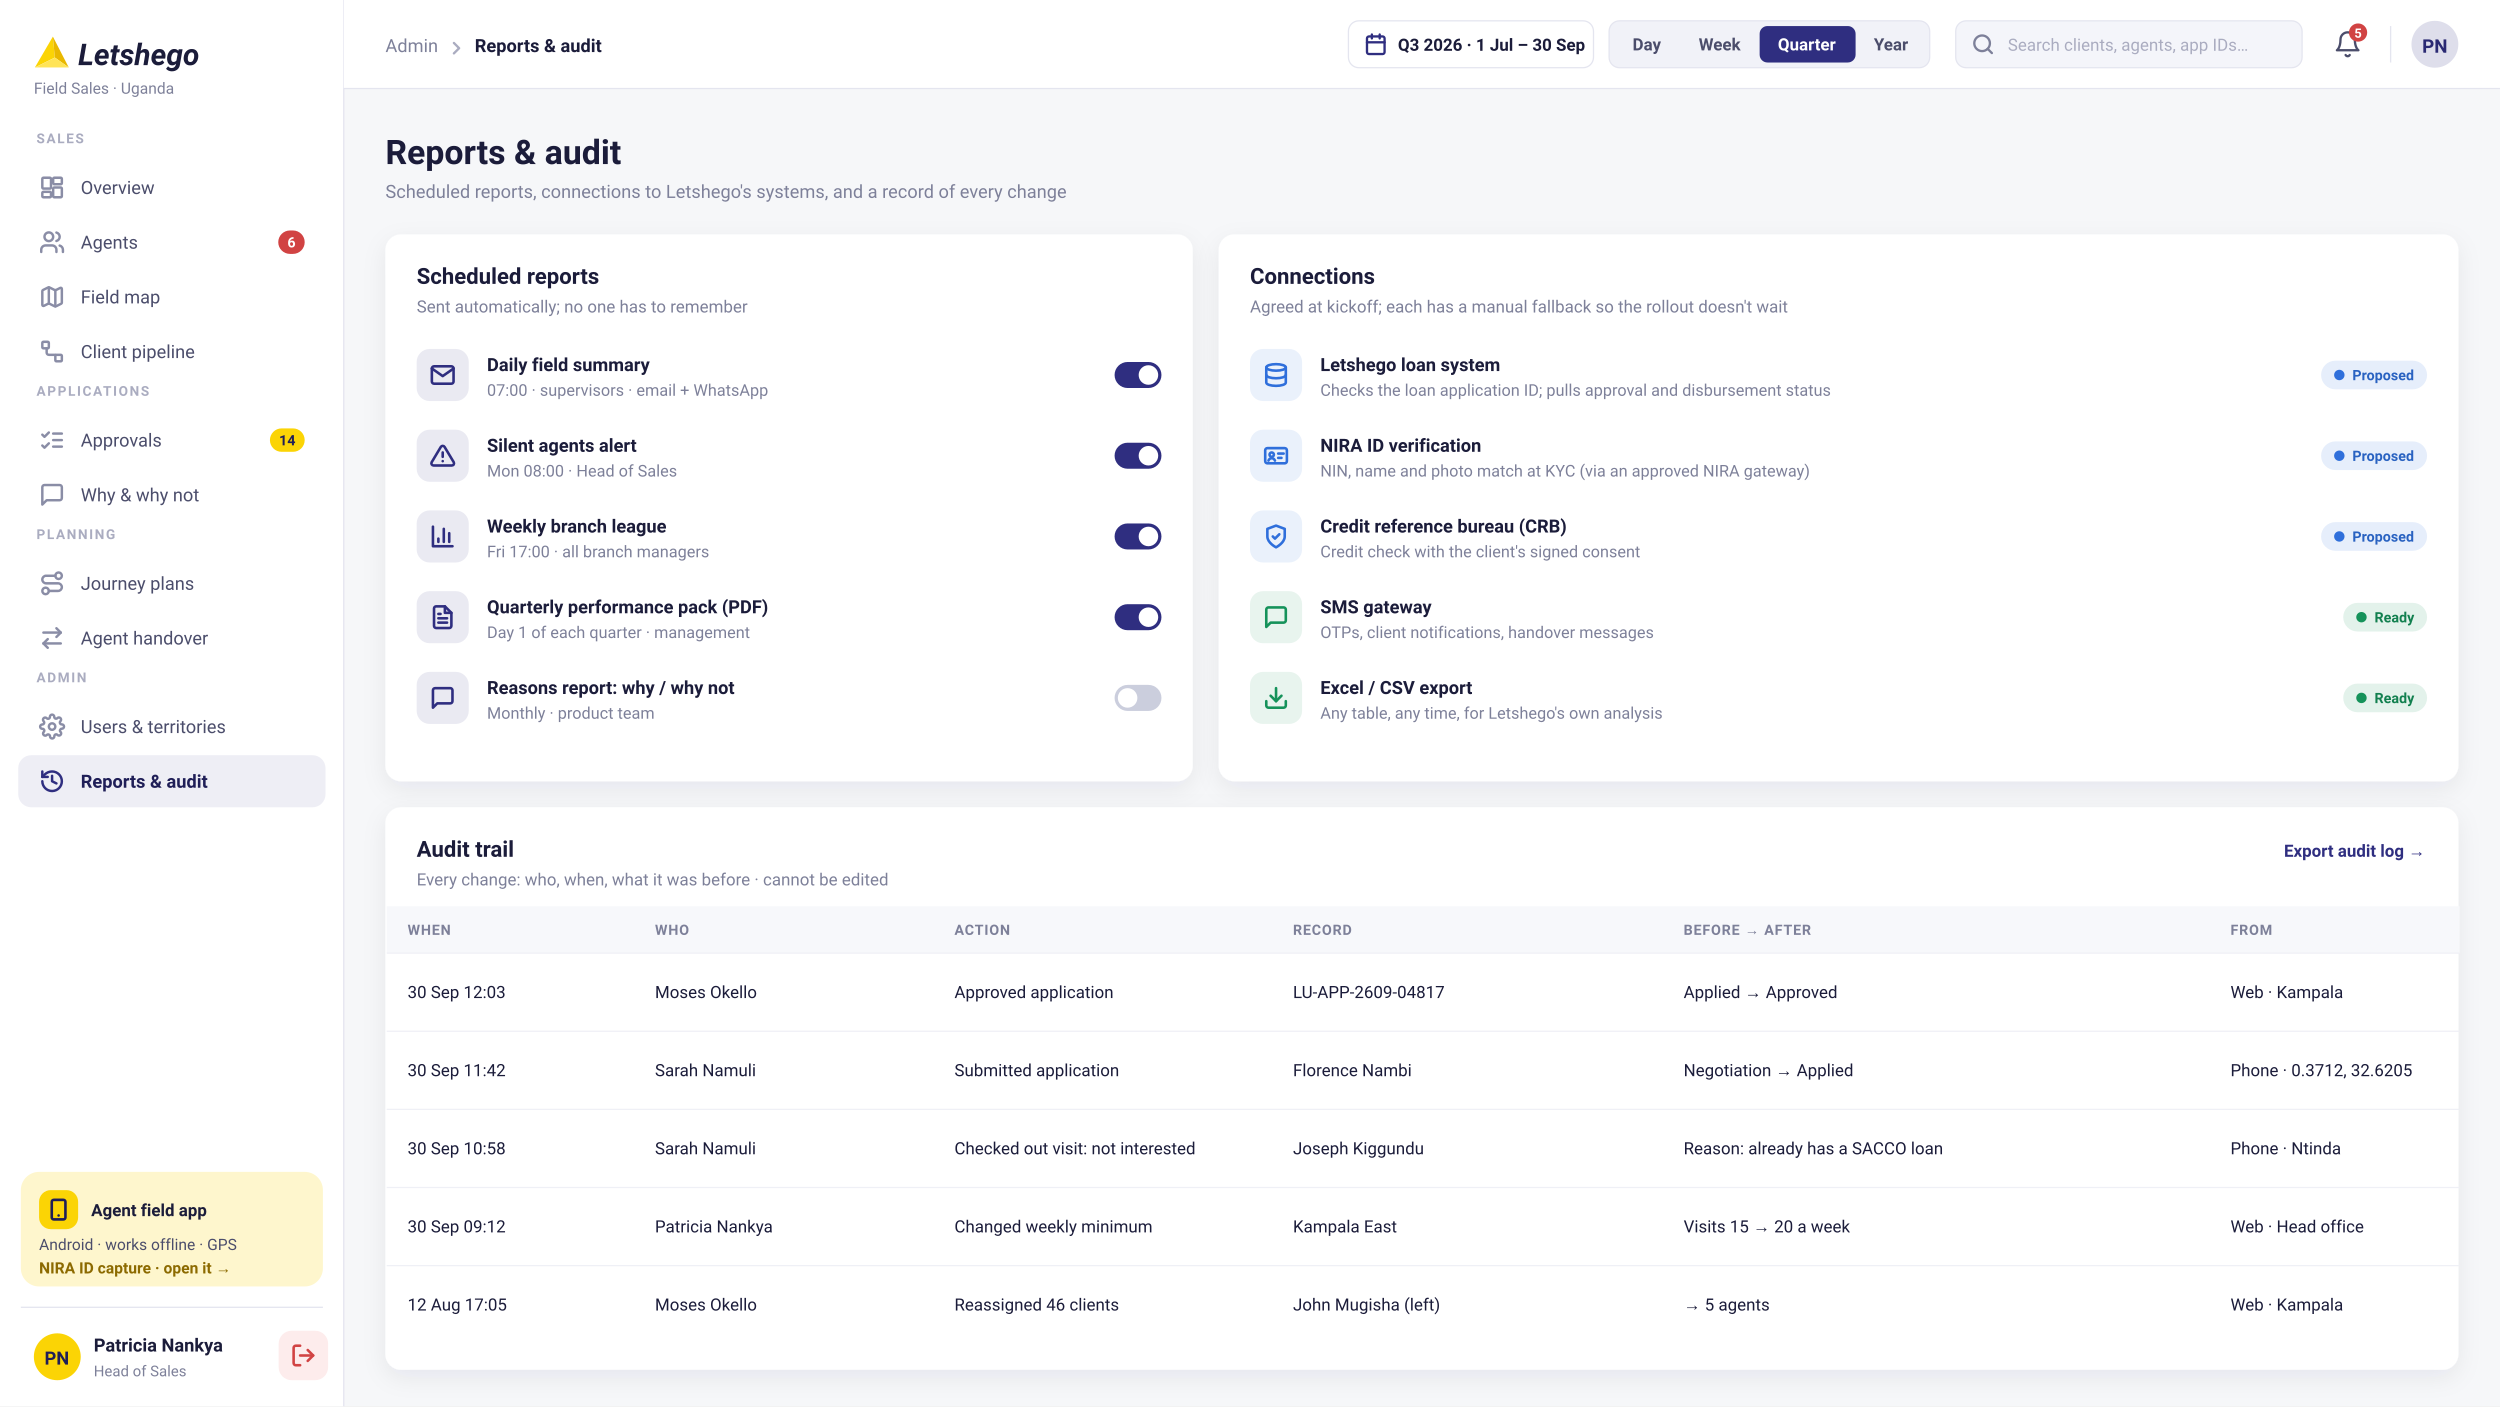
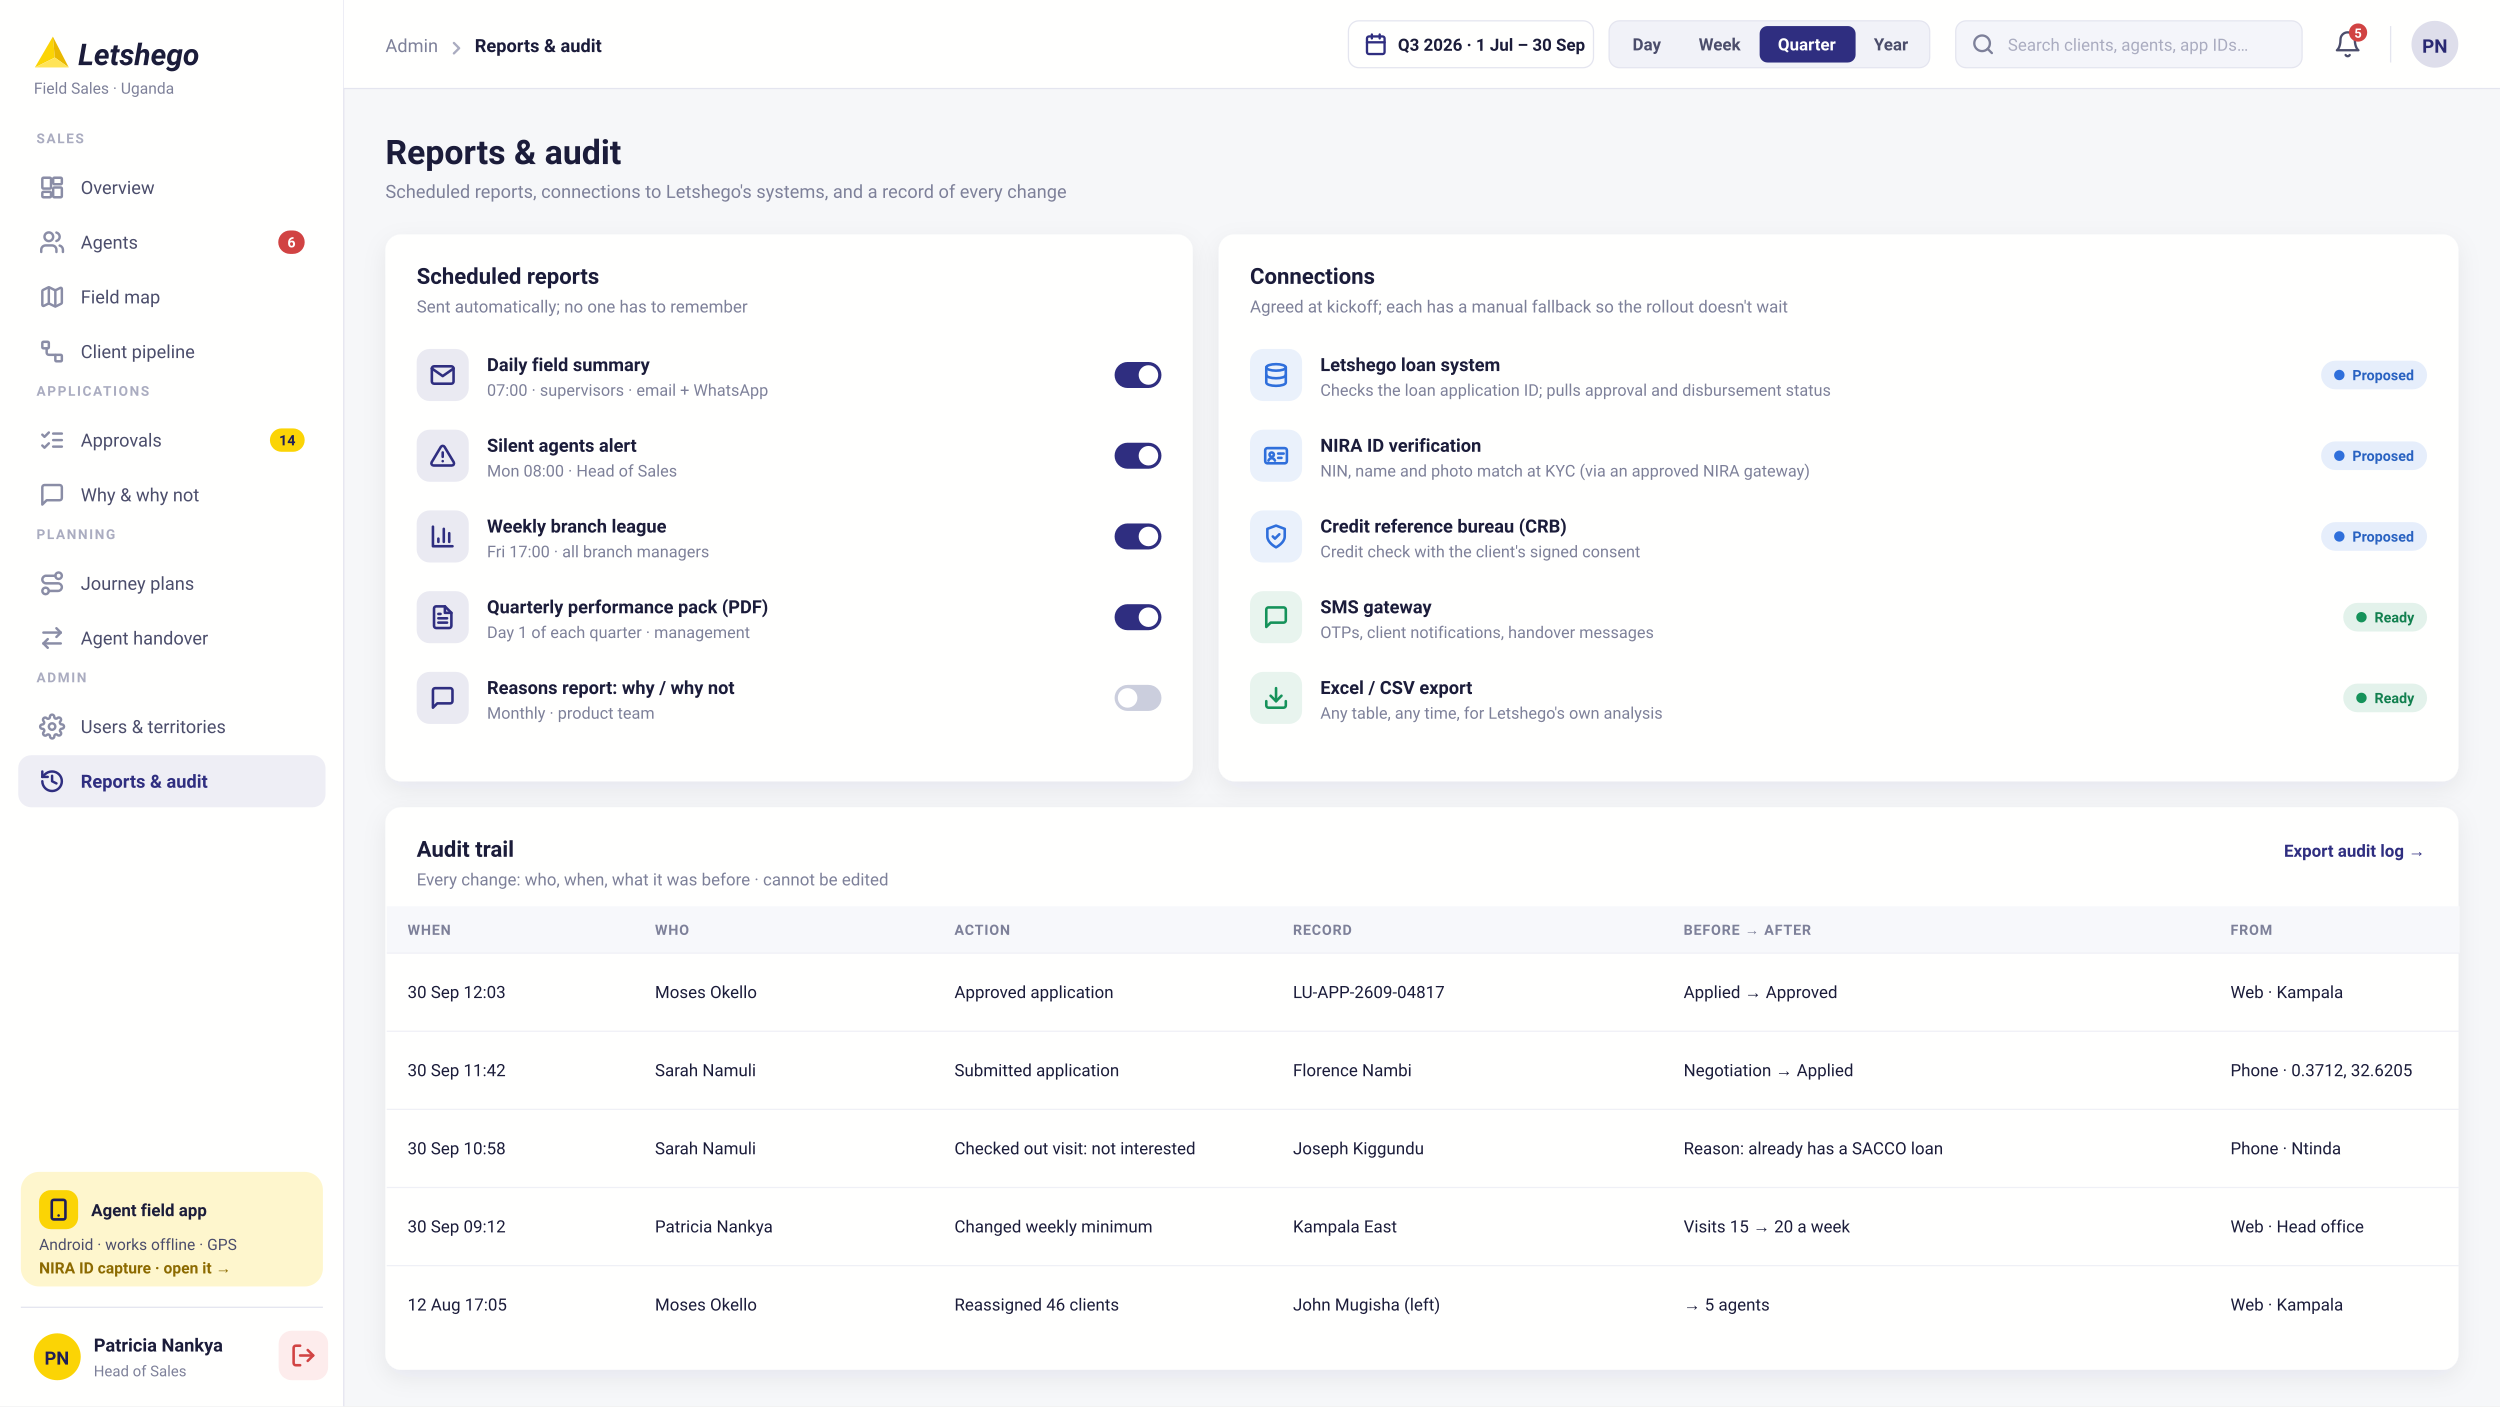
<svg xmlns="http://www.w3.org/2000/svg" width="1920" height="1080" viewBox="0 0 1920 1080">
  <defs>
    <filter id="soft" x="-20%" y="-20%" width="140%" height="170%">
      <feDropShadow dx="0" dy="6" stdDeviation="9" flood-color="#1B1C3A" flood-opacity="0.07" />
    </filter>
  </defs>
  <rect id="page-background" x="0.0" y="0.0" width="1920.0" height="1080.0" fill="#F6F7F9" />
  <g id="sidebar">
-     <rect id="sidebar-bg" x="0.0" y="0.0" width="264.0" height="1080.0" fill="#FFFFFF" />
+     <rect id="sidebar-bg" x="0.0" y="0.0" width="264.0" height="1080.0" fill="#FFFFFE" />
    <line x1="264.0" y1="0.0" x2="264.0" y2="1080.0" stroke="#E4E5EF" stroke-width="1" />
    <g id="letshego-wordmark">
      <g id="letshego-triangle">
        <path d="M40.6 28.1 L26.8 51.8 L42.1 44.2 Z" fill="#FBD405" />
        <path d="M40.6 28.1 L42.1 44.2 L52.8 51.8 Z" fill="#E9B800" />
        <path d="M26.8 51.8 L42.1 44.2 L52.8 51.8 Z" fill="#FFE457" />
      </g>
      <text id="Letshego" x="60.0" y="50.0" font-family="Segoe UI, Roboto, Helvetica Neue, Arial, sans-serif" font-size="23" font-weight="700" fill="#1B1C3A" font-style="italic">Letshego</text>
    </g>
    <text id="product-sub" x="26.0" y="72.0" font-family="Segoe UI, Roboto, Helvetica Neue, Arial, sans-serif" font-size="12" font-weight="400" fill="#7D8099">Field Sales · Uganda</text>
    <text id="nav-group-SALES" x="28.0" y="110.0" font-family="Segoe UI, Roboto, Helvetica Neue, Arial, sans-serif" font-size="10.5" font-weight="600" fill="#AAACC0" letter-spacing="1.2">SALES</text>
    <g id="nav-Overview">
      <g id="icon-grid" transform="translate(30.0 134.0) scale(0.8333)">
        <path d="M4 3h6a1 1 0 0 1 1 1v8a1 1 0 0 1-1 1H4a1 1 0 0 1-1-1V4a1 1 0 0 1 1-1z" fill="none" stroke="#8A8DA6" stroke-width="2.28" stroke-linecap="round" stroke-linejoin="round" />
        <path d="M14 3h6a1 1 0 0 1 1 1v4a1 1 0 0 1-1 1h-6a1 1 0 0 1-1-1V4a1 1 0 0 1 1-1z" fill="none" stroke="#8A8DA6" stroke-width="2.28" stroke-linecap="round" stroke-linejoin="round" />
        <path d="M14 12h6a1 1 0 0 1 1 1v7a1 1 0 0 1-1 1h-6a1 1 0 0 1-1-1v-7a1 1 0 0 1 1-1z" fill="none" stroke="#8A8DA6" stroke-width="2.28" stroke-linecap="round" stroke-linejoin="round" />
        <path d="M4 16h6a1 1 0 0 1 1 1v3a1 1 0 0 1-1 1H4a1 1 0 0 1-1-1v-3a1 1 0 0 1 1-1z" fill="none" stroke="#8A8DA6" stroke-width="2.28" stroke-linecap="round" stroke-linejoin="round" />
      </g>
      <text id="label" x="62.0" y="149.0" font-family="Segoe UI, Roboto, Helvetica Neue, Arial, sans-serif" font-size="14" font-weight="400" fill="#4B4D6B">Overview</text>
    </g>
    <g id="nav-Agents">
      <g id="icon-users" transform="translate(30.0 176.0) scale(0.8333)">
        <path d="M16 21v-2a4 4 0 0 0-4-4H6a4 4 0 0 0-4 4v2" fill="none" stroke="#8A8DA6" stroke-width="2.28" stroke-linecap="round" stroke-linejoin="round" />
        <path d="M9 3a4 4 0 1 0 0 8 4 4 0 1 0 0-8z" fill="none" stroke="#8A8DA6" stroke-width="2.28" stroke-linecap="round" stroke-linejoin="round" />
        <path d="M22 21v-2a4 4 0 0 0-3-3.87" fill="none" stroke="#8A8DA6" stroke-width="2.28" stroke-linecap="round" stroke-linejoin="round" />
        <path d="M16 3.13a4 4 0 0 1 0 7.75" fill="none" stroke="#8A8DA6" stroke-width="2.28" stroke-linecap="round" stroke-linejoin="round" />
      </g>
      <text id="label-2" x="62.0" y="191.0" font-family="Segoe UI, Roboto, Helvetica Neue, Arial, sans-serif" font-size="14" font-weight="400" fill="#4B4D6B">Agents</text>
      <rect id="badge" x="213.7" y="177.0" width="20.3" height="18.0" rx="9" fill="#D14343" />
      <text id="badge-n" x="220.7" y="190.0" font-family="Segoe UI, Roboto, Helvetica Neue, Arial, sans-serif" font-size="11" font-weight="700" fill="#FFFFFF">6</text>
    </g>
    <g id="nav-Field-map">
      <g id="icon-map" transform="translate(30.0 218.0) scale(0.8333)">
        <path d="M14.1 5.55a2 2 0 0 0 1.8 0l3.65-1.83A1 1 0 0 1 21 4.62v12.76a1 1 0 0 1-.55.9l-4.55 2.27a2 2 0 0 1-1.8 0l-4.2-2.1a2 2 0 0 0-1.8 0l-3.65 1.83A1 1 0 0 1 3 19.38V6.62a1 1 0 0 1 .55-.9l4.55-2.27a2 2 0 0 1 1.8 0z" fill="none" stroke="#8A8DA6" stroke-width="2.28" stroke-linecap="round" stroke-linejoin="round" />
        <path d="M15 5.76v15" fill="none" stroke="#8A8DA6" stroke-width="2.28" stroke-linecap="round" stroke-linejoin="round" />
        <path d="M9 3.24v15" fill="none" stroke="#8A8DA6" stroke-width="2.28" stroke-linecap="round" stroke-linejoin="round" />
      </g>
      <text id="label-3" x="62.0" y="233.0" font-family="Segoe UI, Roboto, Helvetica Neue, Arial, sans-serif" font-size="14" font-weight="400" fill="#4B4D6B">Field map</text>
    </g>
    <g id="nav-Client-pipeline">
      <g id="icon-workflow" transform="translate(30.0 260.0) scale(0.8333)">
        <path d="M4 3h4a1 1 0 0 1 1 1v4a1 1 0 0 1-1 1H4a1 1 0 0 1-1-1V4a1 1 0 0 1 1-1z" fill="none" stroke="#8A8DA6" stroke-width="2.28" stroke-linecap="round" stroke-linejoin="round" />
        <path d="M16 15h4a1 1 0 0 1 1 1v4a1 1 0 0 1-1 1h-4a1 1 0 0 1-1-1v-4a1 1 0 0 1 1-1z" fill="none" stroke="#8A8DA6" stroke-width="2.28" stroke-linecap="round" stroke-linejoin="round" />
        <path d="M7 9v4a2 2 0 0 0 2 2h6" fill="none" stroke="#8A8DA6" stroke-width="2.28" stroke-linecap="round" stroke-linejoin="round" />
      </g>
      <text id="label-4" x="62.0" y="275.0" font-family="Segoe UI, Roboto, Helvetica Neue, Arial, sans-serif" font-size="14" font-weight="400" fill="#4B4D6B">Client pipeline</text>
    </g>
    <text id="nav-group-APPLICATIONS" x="28.0" y="304.0" font-family="Segoe UI, Roboto, Helvetica Neue, Arial, sans-serif" font-size="10.5" font-weight="600" fill="#AAACC0" letter-spacing="1.2">APPLICATIONS</text>
    <g id="nav-Approvals">
      <g id="icon-listcheck" transform="translate(30.0 328.0) scale(0.8333)">
        <path d="M3 17l2 2 4-4" fill="none" stroke="#8A8DA6" stroke-width="2.28" stroke-linecap="round" stroke-linejoin="round" />
        <path d="M3 7l2 2 4-4" fill="none" stroke="#8A8DA6" stroke-width="2.28" stroke-linecap="round" stroke-linejoin="round" />
        <path d="M13 6h8" fill="none" stroke="#8A8DA6" stroke-width="2.28" stroke-linecap="round" stroke-linejoin="round" />
        <path d="M13 12h8" fill="none" stroke="#8A8DA6" stroke-width="2.28" stroke-linecap="round" stroke-linejoin="round" />
        <path d="M13 18h8" fill="none" stroke="#8A8DA6" stroke-width="2.28" stroke-linecap="round" stroke-linejoin="round" />
      </g>
      <text id="label-5" x="62.0" y="343.0" font-family="Segoe UI, Roboto, Helvetica Neue, Arial, sans-serif" font-size="14" font-weight="400" fill="#4B4D6B">Approvals</text>
      <rect id="badge-2" x="207.3" y="329.0" width="26.7" height="18.0" rx="9" fill="#FBD405" />
      <text id="badge-n-2" x="214.3" y="342.0" font-family="Segoe UI, Roboto, Helvetica Neue, Arial, sans-serif" font-size="11" font-weight="700" fill="#1F1E57">14</text>
    </g>
    <g id="nav-Why-why-not">
      <g id="icon-message" transform="translate(30.0 370.0) scale(0.8333)">
        <path d="M21 15a2 2 0 0 1-2 2H7l-4 4V5a2 2 0 0 1 2-2h14a2 2 0 0 1 2 2z" fill="none" stroke="#8A8DA6" stroke-width="2.28" stroke-linecap="round" stroke-linejoin="round" />
      </g>
      <text id="label-6" x="62.0" y="385.0" font-family="Segoe UI, Roboto, Helvetica Neue, Arial, sans-serif" font-size="14" font-weight="400" fill="#4B4D6B">Why &amp; why not</text>
    </g>
    <text id="nav-group-PLANNING" x="28.0" y="414.0" font-family="Segoe UI, Roboto, Helvetica Neue, Arial, sans-serif" font-size="10.5" font-weight="600" fill="#AAACC0" letter-spacing="1.2">PLANNING</text>
    <g id="nav-Journey-plans">
      <g id="icon-route" transform="translate(30.0 438.0) scale(0.8333)">
        <path d="M6 16a3 3 0 1 0 0 6 3 3 0 1 0 0-6z" fill="none" stroke="#8A8DA6" stroke-width="2.28" stroke-linecap="round" stroke-linejoin="round" />
        <path d="M9 19h8.5a3.5 3.5 0 0 0 0-7h-11a3.5 3.5 0 0 1 0-7H15" fill="none" stroke="#8A8DA6" stroke-width="2.28" stroke-linecap="round" stroke-linejoin="round" />
        <path d="M18 2a3 3 0 1 0 0 6 3 3 0 1 0 0-6z" fill="none" stroke="#8A8DA6" stroke-width="2.28" stroke-linecap="round" stroke-linejoin="round" />
      </g>
      <text id="label-7" x="62.0" y="453.0" font-family="Segoe UI, Roboto, Helvetica Neue, Arial, sans-serif" font-size="14" font-weight="400" fill="#4B4D6B">Journey plans</text>
    </g>
    <g id="nav-Agent-handover">
      <g id="icon-swap" transform="translate(30.0 480.0) scale(0.8333)">
        <path d="M16 3l4 4-4 4" fill="none" stroke="#8A8DA6" stroke-width="2.28" stroke-linecap="round" stroke-linejoin="round" />
        <path d="M20 7H4" fill="none" stroke="#8A8DA6" stroke-width="2.28" stroke-linecap="round" stroke-linejoin="round" />
        <path d="M8 21l-4-4 4-4" fill="none" stroke="#8A8DA6" stroke-width="2.28" stroke-linecap="round" stroke-linejoin="round" />
        <path d="M4 17h16" fill="none" stroke="#8A8DA6" stroke-width="2.28" stroke-linecap="round" stroke-linejoin="round" />
      </g>
      <text id="label-8" x="62.0" y="495.0" font-family="Segoe UI, Roboto, Helvetica Neue, Arial, sans-serif" font-size="14" font-weight="400" fill="#4B4D6B">Agent handover</text>
    </g>
    <text id="nav-group-ADMIN" x="28.0" y="524.0" font-family="Segoe UI, Roboto, Helvetica Neue, Arial, sans-serif" font-size="10.5" font-weight="600" fill="#AAACC0" letter-spacing="1.2">ADMIN</text>
    <g id="nav-Users-territories">
      <g id="icon-settings" transform="translate(30.0 548.0) scale(0.8333)">
        <path d="M12 9a3 3 0 1 0 0 6 3 3 0 1 0 0-6z" fill="none" stroke="#8A8DA6" stroke-width="2.28" stroke-linecap="round" stroke-linejoin="round" />
        <path d="M19.4 15a1.65 1.65 0 0 0 .33 1.82l.06.06a2 2 0 1 1-2.83 2.83l-.06-.06a1.65 1.65 0 0 0-1.82-.33 1.65 1.65 0 0 0-1 1.51V21a2 2 0 0 1-4 0v-.09A1.65 1.65 0 0 0 9 19.4a1.65 1.65 0 0 0-1.82.33l-.06.06a2 2 0 1 1-2.83-2.83l.06-.06a1.65 1.65 0 0 0 .33-1.82 1.65 1.65 0 0 0-1.51-1H3a2 2 0 0 1 0-4h.09A1.65 1.65 0 0 0 4.6 9a1.65 1.65 0 0 0-.33-1.82l-.06-.06a2 2 0 1 1 2.83-2.83l.06.06a1.65 1.65 0 0 0 1.82.33H9a1.65 1.65 0 0 0 1-1.51V3a2 2 0 0 1 4 0v.09a1.65 1.65 0 0 0 1 1.51 1.65 1.65 0 0 0 1.82-.33l.06-.06a2 2 0 1 1 2.83 2.83l-.06.06a1.65 1.65 0 0 0-.33 1.82V9a1.65 1.65 0 0 0 1.51 1H21a2 2 0 0 1 0 4h-.09a1.65 1.65 0 0 0-1.51 1z" fill="none" stroke="#8A8DA6" stroke-width="2.28" stroke-linecap="round" stroke-linejoin="round" />
      </g>
      <text id="label-9" x="62.0" y="563.0" font-family="Segoe UI, Roboto, Helvetica Neue, Arial, sans-serif" font-size="14" font-weight="400" fill="#4B4D6B">Users &amp; territories</text>
    </g>
    <g id="nav-Reports-audit">
      <rect id="active-bg" x="14.0" y="580.0" width="236.0" height="40.0" rx="10" fill="#EEEEF5" />
      <g id="icon-history" transform="translate(30.0 590.0) scale(0.8333)">
        <path d="M3 12a9 9 0 1 0 9-9 9.75 9.75 0 0 0-6.74 2.74L3 8" fill="none" stroke="#2F2E80" stroke-width="2.28" stroke-linecap="round" stroke-linejoin="round" />
        <path d="M3 3v5h5" fill="none" stroke="#2F2E80" stroke-width="2.28" stroke-linecap="round" stroke-linejoin="round" />
        <path d="M12 7v5l4 2" fill="none" stroke="#2F2E80" stroke-width="2.28" stroke-linecap="round" stroke-linejoin="round" />
      </g>
-       <text id="label-10" x="62.0" y="605.0" font-family="Segoe UI, Roboto, Helvetica Neue, Arial, sans-serif" font-size="14" font-weight="600" fill="#1F1E57">Reports &amp; audit</text>
+       <text id="label-10" x="62.0" y="605.0" font-family="Segoe UI, Roboto, Helvetica Neue, Arial, sans-serif" font-size="14" font-weight="600" fill="#2F2E80">Reports &amp; audit</text>
    </g>
    <g id="field-app-card">
      <rect id="app-card" x="16.0" y="900.0" width="232.0" height="88.0" rx="14" fill="#FEF6CD" />
      <rect x="30.0" y="914.0" width="30.0" height="30.0" rx="9" fill="#FBD405" />
      <g id="icon-phone" transform="translate(36.0 920.0) scale(0.75)">
        <path d="M7 2h10a2 2 0 0 1 2 2v16a2 2 0 0 1-2 2H7a2 2 0 0 1-2-2V4a2 2 0 0 1 2-2z" fill="none" stroke="#1F1E57" stroke-width="2.67" stroke-linecap="round" stroke-linejoin="round" />
        <path d="M12 18h.01" fill="none" stroke="#1F1E57" stroke-width="2.67" stroke-linecap="round" stroke-linejoin="round" />
      </g>
      <text id="Agent-field-app" x="70.0" y="934.0" font-family="Segoe UI, Roboto, Helvetica Neue, Arial, sans-serif" font-size="13" font-weight="700" fill="#1B1C3A">Agent field app</text>
      <text id="Android-works-offline-GP" x="30.0" y="960.0" font-family="Segoe UI, Roboto, Helvetica Neue, Arial, sans-serif" font-size="12" font-weight="400" fill="#4B4D6B">Android · works offline · GPS</text>
      <text id="NIRA-ID-capture-open-it" x="30.0" y="978.0" font-family="Segoe UI, Roboto, Helvetica Neue, Arial, sans-serif" font-size="12" font-weight="600" fill="#8C6A00">NIRA ID capture · open it →</text>
    </g>
    <g id="sidebar-user">
      <line x1="16.0" y1="1004.0" x2="248.0" y2="1004.0" stroke="#E4E5EF" stroke-width="1" />
      <circle cx="44.0" cy="1042.0" r="18.0" fill="#FBD405" />
      <text id="PN" x="34.2" y="1048.0" font-family="Segoe UI, Roboto, Helvetica Neue, Arial, sans-serif" font-size="14" font-weight="700" fill="#1F1E57">PN</text>
      <text id="Patricia-Nankya" x="72.0" y="1038.0" font-family="Segoe UI, Roboto, Helvetica Neue, Arial, sans-serif" font-size="14" font-weight="600" fill="#1B1C3A">Patricia Nankya</text>
      <text id="Head-of-Sales" x="72.0" y="1057.0" font-family="Segoe UI, Roboto, Helvetica Neue, Arial, sans-serif" font-size="11.5" font-weight="400" fill="#7D8099">Head of Sales</text>
      <rect id="sign-out-button" x="214.0" y="1022.0" width="38.0" height="38.0" rx="10" fill="#FDECEC" />
      <g id="icon-logout" transform="translate(223.0 1031.0) scale(0.8333)">
        <path d="M9 21H5a2 2 0 0 1-2-2V5a2 2 0 0 1 2-2h4" fill="none" stroke="#D14343" stroke-width="2.40" stroke-linecap="round" stroke-linejoin="round" />
        <path d="M16 17l5-5-5-5" fill="none" stroke="#D14343" stroke-width="2.40" stroke-linecap="round" stroke-linejoin="round" />
        <path d="M21 12H9" fill="none" stroke="#D14343" stroke-width="2.40" stroke-linecap="round" stroke-linejoin="round" />
      </g>
    </g>
  </g>
  <g id="top-bar">
-     <rect id="top-bar-bg" x="264.0" y="0.0" width="1656.0" height="68.0" fill="#FFFFFF" />
+     <rect id="top-bar-bg" x="264.0" y="0.0" width="1656.0" height="68.0" fill="#FFFFFE" />
    <line x1="264.0" y1="68.0" x2="1920.0" y2="68.0" stroke="#E4E5EF" stroke-width="1" />
    <text id="crumb-Admin" x="296.0" y="40.0" font-family="Segoe UI, Roboto, Helvetica Neue, Arial, sans-serif" font-size="14" font-weight="400" fill="#7D8099">Admin</text>
    <g id="icon-chevright" transform="translate(342.6 29.0) scale(0.6667)">
      <path d="M9 18l6-6-6-6" fill="none" stroke="#AAACC0" stroke-width="2.70" stroke-linecap="round" stroke-linejoin="round" />
    </g>
    <text id="crumb-Reports-audit" x="364.6" y="40.0" font-family="Segoe UI, Roboto, Helvetica Neue, Arial, sans-serif" font-size="14" font-weight="600" fill="#1B1C3A">Reports &amp; audit</text>
    <g id="avatar-PN">
      <circle cx="1870.0" cy="34.0" r="18.0" fill="#DEDEEB" />
      <text id="PN-2" x="1860.2" y="40.5" font-family="Segoe UI, Roboto, Helvetica Neue, Arial, sans-serif" font-size="14.4" font-weight="600" fill="#2A2973">PN</text>
    </g>
    <line x1="1836.0" y1="20.0" x2="1836.0" y2="48.0" stroke="#E4E5EF" stroke-width="1" />
    <g id="notifications">
      <g id="icon-bell" transform="translate(1792.0 23.0) scale(0.9167)">
        <path d="M6 8a6 6 0 0 1 12 0c0 7 3 9 3 9H3s3-2 3-9" fill="none" stroke="#4B4D6B" stroke-width="1.96" stroke-linecap="round" stroke-linejoin="round" />
        <path d="M10.3 21a1.94 1.94 0 0 0 3.4 0" fill="none" stroke="#4B4D6B" stroke-width="1.96" stroke-linecap="round" stroke-linejoin="round" />
      </g>
      <circle cx="1811.0" cy="25.0" r="7.0" fill="#D14343" />
      <text id="5" x="1808.1" y="29.0" font-family="Segoe UI, Roboto, Helvetica Neue, Arial, sans-serif" font-size="10" font-weight="700" fill="#FFFFFF">5</text>
    </g>
    <g id="search">
      <rect x="1502.0" y="16.0" width="266.0" height="36.0" rx="8" fill="#F4F5FA" stroke="#E4E5EF" stroke-width="1" />
      <g id="icon-search" transform="translate(1514.0 25.0) scale(0.75)">
        <path d="M11 3a8 8 0 1 0 0 16 8 8 0 1 0 0-16z" fill="none" stroke="#7D8099" stroke-width="2.40" stroke-linecap="round" stroke-linejoin="round" />
        <path d="M21 21l-4.3-4.3" fill="none" stroke="#7D8099" stroke-width="2.40" stroke-linecap="round" stroke-linejoin="round" />
      </g>
      <text id="Search-clients-agents-app" x="1542.0" y="39.0" font-family="Segoe UI, Roboto, Helvetica Neue, Arial, sans-serif" font-size="13" font-weight="400" fill="#AAACC0">Search clients, agents, app IDs…</text>
    </g>
    <g id="segmented-control">
      <rect x="1235.8" y="16.0" width="246.2" height="36.0" rx="8" fill="#F1F2F8" stroke="#E4E5EF" stroke-width="1" />
      <text id="Day" x="1253.8" y="38.7" font-family="Segoe UI, Roboto, Helvetica Neue, Arial, sans-serif" font-size="13" font-weight="600" fill="#4B4D6B">Day</text>
      <text id="Week" x="1304.6" y="38.7" font-family="Segoe UI, Roboto, Helvetica Neue, Arial, sans-serif" font-size="13" font-weight="600" fill="#4B4D6B">Week</text>
      <rect x="1351.4" y="20.0" width="73.7" height="28.0" rx="6" fill="#2F2E80" />
      <text id="Quarter" x="1365.4" y="38.7" font-family="Segoe UI, Roboto, Helvetica Neue, Arial, sans-serif" font-size="13" font-weight="600" fill="#FFFFFF">Quarter</text>
      <text id="Year" x="1439.1" y="38.7" font-family="Segoe UI, Roboto, Helvetica Neue, Arial, sans-serif" font-size="13" font-weight="600" fill="#4B4D6B">Year</text>
    </g>
    <g id="date-range">
-       <rect x="1035.6" y="16.0" width="188.2" height="36.0" rx="8" fill="#FFFFFF" stroke="#E4E5EF" stroke-width="1" />
+       <rect x="1035.6" y="16.0" width="188.2" height="36.0" rx="8" fill="#FFFFFE" stroke="#E4E5EF" stroke-width="1" />
      <g id="icon-calendar" transform="translate(1047.6 25.0) scale(0.75)">
        <path d="M5 4h14a2 2 0 0 1 2 2v14a2 2 0 0 1-2 2H5a2 2 0 0 1-2-2V6a2 2 0 0 1 2-2z" fill="none" stroke="#2F2E80" stroke-width="2.40" stroke-linecap="round" stroke-linejoin="round" />
        <path d="M16 2v4" fill="none" stroke="#2F2E80" stroke-width="2.40" stroke-linecap="round" stroke-linejoin="round" />
        <path d="M8 2v4" fill="none" stroke="#2F2E80" stroke-width="2.40" stroke-linecap="round" stroke-linejoin="round" />
        <path d="M3 10h18" fill="none" stroke="#2F2E80" stroke-width="2.40" stroke-linecap="round" stroke-linejoin="round" />
      </g>
      <text id="Q3-2026-1-Jul-30-Sep" x="1073.6" y="39.0" font-family="Segoe UI, Roboto, Helvetica Neue, Arial, sans-serif" font-size="13" font-weight="600" fill="#1B1C3A">Q3 2026 · 1 Jul – 30 Sep</text>
    </g>
  </g>
  <text id="page-title" x="296.0" y="126.0" font-family="Segoe UI, Roboto, Helvetica Neue, Arial, sans-serif" font-size="26" font-weight="700" fill="#1B1C3A">Reports &amp; audit</text>
  <text id="page-subtitle" x="296.0" y="152.0" font-family="Segoe UI, Roboto, Helvetica Neue, Arial, sans-serif" font-size="14" font-weight="400" fill="#7D8099">Scheduled reports, connections to Letshego's systems, and a record of every change</text>
-   <rect id="Scheduled-reports-bg" x="296.0" y="180.0" width="620.0" height="420.0" rx="12" fill="#FFFFFF" filter="url(#soft)" />
+   <rect id="Scheduled-reports-bg" x="296.0" y="180.0" width="620.0" height="420.0" rx="12" fill="#FFFFFE" filter="url(#soft)" />
  <text id="title" x="320.0" y="218.0" font-family="Segoe UI, Roboto, Helvetica Neue, Arial, sans-serif" font-size="17" font-weight="600" fill="#1B1C3A">Scheduled reports</text>
  <text id="subtitle" x="320.0" y="240.0" font-family="Segoe UI, Roboto, Helvetica Neue, Arial, sans-serif" font-size="13" font-weight="400" fill="#7D8099">Sent automatically; no one has to remember</text>
  <rect x="320.0" y="268.0" width="40.0" height="40.0" rx="10" fill="#EAEAF2" />
  <g id="icon-mail" transform="translate(330.0 278.0) scale(0.8333)">
    <path d="M4 4h16a2 2 0 0 1 2 2v12a2 2 0 0 1-2 2H4a2 2 0 0 1-2-2V6a2 2 0 0 1 2-2z" fill="none" stroke="#2F2E80" stroke-width="2.40" stroke-linecap="round" stroke-linejoin="round" />
    <path d="M22 6l-10 7L2 6" fill="none" stroke="#2F2E80" stroke-width="2.40" stroke-linecap="round" stroke-linejoin="round" />
  </g>
  <text id="Daily-field-summary" x="374.0" y="285.0" font-family="Segoe UI, Roboto, Helvetica Neue, Arial, sans-serif" font-size="14" font-weight="600" fill="#1B1C3A">Daily field summary</text>
  <text id="07-00-supervisors-email" x="374.0" y="304.0" font-family="Segoe UI, Roboto, Helvetica Neue, Arial, sans-serif" font-size="12.5" font-weight="400" fill="#7D8099">07:00 · supervisors · email + WhatsApp</text>
  <g id="toggle">
    <rect x="856.0" y="278.0" width="36.0" height="20.0" rx="10" fill="#2F2E80" />
    <circle cx="882.0" cy="288.0" r="7.5" fill="#FFFFFF" />
  </g>
  <rect x="320.0" y="330.0" width="40.0" height="40.0" rx="10" fill="#EAEAF2" />
  <g id="icon-alert" transform="translate(330.0 340.0) scale(0.8333)">
    <path d="M10.29 3.86L1.82 18a2 2 0 0 0 1.71 3h16.94a2 2 0 0 0 1.71-3L13.71 3.86a2 2 0 0 0-3.42 0z" fill="none" stroke="#2F2E80" stroke-width="2.40" stroke-linecap="round" stroke-linejoin="round" />
    <path d="M12 9v4" fill="none" stroke="#2F2E80" stroke-width="2.40" stroke-linecap="round" stroke-linejoin="round" />
    <path d="M12 17h.01" fill="none" stroke="#2F2E80" stroke-width="2.40" stroke-linecap="round" stroke-linejoin="round" />
  </g>
  <text id="Silent-agents-alert" x="374.0" y="347.0" font-family="Segoe UI, Roboto, Helvetica Neue, Arial, sans-serif" font-size="14" font-weight="600" fill="#1B1C3A">Silent agents alert</text>
  <text id="Mon-08-00-Head-of-Sales" x="374.0" y="366.0" font-family="Segoe UI, Roboto, Helvetica Neue, Arial, sans-serif" font-size="12.5" font-weight="400" fill="#7D8099">Mon 08:00 · Head of Sales</text>
  <g id="toggle-2">
    <rect x="856.0" y="340.0" width="36.0" height="20.0" rx="10" fill="#2F2E80" />
    <circle cx="882.0" cy="350.0" r="7.5" fill="#FFFFFF" />
  </g>
  <rect x="320.0" y="392.0" width="40.0" height="40.0" rx="10" fill="#EAEAF2" />
  <g id="icon-bars" transform="translate(330.0 402.0) scale(0.8333)">
    <path d="M3 3v18h18" fill="none" stroke="#2F2E80" stroke-width="2.40" stroke-linecap="round" stroke-linejoin="round" />
    <path d="M18 17V9" fill="none" stroke="#2F2E80" stroke-width="2.40" stroke-linecap="round" stroke-linejoin="round" />
    <path d="M13 17V5" fill="none" stroke="#2F2E80" stroke-width="2.40" stroke-linecap="round" stroke-linejoin="round" />
    <path d="M8 17v-3" fill="none" stroke="#2F2E80" stroke-width="2.40" stroke-linecap="round" stroke-linejoin="round" />
  </g>
  <text id="Weekly-branch-league" x="374.0" y="409.0" font-family="Segoe UI, Roboto, Helvetica Neue, Arial, sans-serif" font-size="14" font-weight="600" fill="#1B1C3A">Weekly branch league</text>
  <text id="Fri-17-00-all-branch-manag" x="374.0" y="428.0" font-family="Segoe UI, Roboto, Helvetica Neue, Arial, sans-serif" font-size="12.5" font-weight="400" fill="#7D8099">Fri 17:00 · all branch managers</text>
  <g id="toggle-3">
    <rect x="856.0" y="402.0" width="36.0" height="20.0" rx="10" fill="#2F2E80" />
    <circle cx="882.0" cy="412.0" r="7.5" fill="#FFFFFF" />
  </g>
  <rect x="320.0" y="454.0" width="40.0" height="40.0" rx="10" fill="#EAEAF2" />
  <g id="icon-file" transform="translate(330.0 464.0) scale(0.8333)">
    <path d="M14 2H6a2 2 0 0 0-2 2v16a2 2 0 0 0 2 2h12a2 2 0 0 0 2-2V8z" fill="none" stroke="#2F2E80" stroke-width="2.40" stroke-linecap="round" stroke-linejoin="round" />
    <path d="M14 2v6h6" fill="none" stroke="#2F2E80" stroke-width="2.40" stroke-linecap="round" stroke-linejoin="round" />
    <path d="M16 13H8" fill="none" stroke="#2F2E80" stroke-width="2.40" stroke-linecap="round" stroke-linejoin="round" />
    <path d="M16 17H8" fill="none" stroke="#2F2E80" stroke-width="2.40" stroke-linecap="round" stroke-linejoin="round" />
    <path d="M10 9H8" fill="none" stroke="#2F2E80" stroke-width="2.40" stroke-linecap="round" stroke-linejoin="round" />
  </g>
  <text id="Quarterly-performance-pack" x="374.0" y="471.0" font-family="Segoe UI, Roboto, Helvetica Neue, Arial, sans-serif" font-size="14" font-weight="600" fill="#1B1C3A">Quarterly performance pack (PDF)</text>
  <text id="Day-1-of-each-quarter-mana" x="374.0" y="490.0" font-family="Segoe UI, Roboto, Helvetica Neue, Arial, sans-serif" font-size="12.5" font-weight="400" fill="#7D8099">Day 1 of each quarter · management</text>
  <g id="toggle-4">
    <rect x="856.0" y="464.0" width="36.0" height="20.0" rx="10" fill="#2F2E80" />
    <circle cx="882.0" cy="474.0" r="7.5" fill="#FFFFFF" />
  </g>
  <rect x="320.0" y="516.0" width="40.0" height="40.0" rx="10" fill="#EAEAF2" />
  <g id="icon-message-2" transform="translate(330.0 526.0) scale(0.8333)">
    <path d="M21 15a2 2 0 0 1-2 2H7l-4 4V5a2 2 0 0 1 2-2h14a2 2 0 0 1 2 2z" fill="none" stroke="#2F2E80" stroke-width="2.40" stroke-linecap="round" stroke-linejoin="round" />
  </g>
  <text id="Reasons-report-why-why-no" x="374.0" y="533.0" font-family="Segoe UI, Roboto, Helvetica Neue, Arial, sans-serif" font-size="14" font-weight="600" fill="#1B1C3A">Reasons report: why / why not</text>
  <text id="Monthly-product-team" x="374.0" y="552.0" font-family="Segoe UI, Roboto, Helvetica Neue, Arial, sans-serif" font-size="12.5" font-weight="400" fill="#7D8099">Monthly · product team</text>
  <g id="toggle-5">
    <rect x="856.0" y="526.0" width="36.0" height="20.0" rx="10" fill="#CBCEDD" />
    <circle cx="866.0" cy="536.0" r="7.5" fill="#FFFFFF" />
  </g>
-   <rect id="Connections-bg" x="936.0" y="180.0" width="952.0" height="420.0" rx="12" fill="#FFFFFF" filter="url(#soft)" />
+   <rect id="Connections-bg" x="936.0" y="180.0" width="952.0" height="420.0" rx="12" fill="#FFFFFE" filter="url(#soft)" />
  <text id="title-2" x="960.0" y="218.0" font-family="Segoe UI, Roboto, Helvetica Neue, Arial, sans-serif" font-size="17" font-weight="600" fill="#1B1C3A">Connections</text>
  <text id="subtitle-2" x="960.0" y="240.0" font-family="Segoe UI, Roboto, Helvetica Neue, Arial, sans-serif" font-size="13" font-weight="400" fill="#7D8099">Agreed at kickoff; each has a manual fallback so the rollout doesn't wait</text>
  <rect x="960.0" y="268.0" width="40.0" height="40.0" rx="10" fill="#EAF1FB" />
  <g id="icon-database" transform="translate(970.0 278.0) scale(0.8333)">
    <path d="M12 2c5 0 9 1.34 9 3s-4 3-9 3-9-1.34-9-3 4-3 9-3z" fill="none" stroke="#2F6FDB" stroke-width="2.40" stroke-linecap="round" stroke-linejoin="round" />
    <path d="M3 5v14c0 1.66 4 3 9 3s9-1.34 9-3V5" fill="none" stroke="#2F6FDB" stroke-width="2.40" stroke-linecap="round" stroke-linejoin="round" />
    <path d="M3 12c0 1.66 4 3 9 3s9-1.34 9-3" fill="none" stroke="#2F6FDB" stroke-width="2.40" stroke-linecap="round" stroke-linejoin="round" />
  </g>
  <text id="Letshego-loan-system" x="1014.0" y="285.0" font-family="Segoe UI, Roboto, Helvetica Neue, Arial, sans-serif" font-size="14" font-weight="600" fill="#1B1C3A">Letshego loan system</text>
  <text id="Checks-the-loan-application" x="1014.0" y="304.0" font-family="Segoe UI, Roboto, Helvetica Neue, Arial, sans-serif" font-size="12.5" font-weight="400" fill="#7D8099">Checks the loan application ID; pulls approval and disbursement status</text>
  <g id="chip-Proposed">
    <rect x="1782.6" y="277.0" width="81.4" height="22.0" rx="11.0" fill="#E6EEFB" />
    <circle cx="1796.6" cy="288.0" r="4.0" fill="#2F6FDB" />
    <text id="Proposed" x="1806.6" y="292.0" font-family="Segoe UI, Roboto, Helvetica Neue, Arial, sans-serif" font-size="11" font-weight="600" fill="#2962C1">Proposed</text>
  </g>
  <rect x="960.0" y="330.0" width="40.0" height="40.0" rx="10" fill="#EAF1FB" />
  <g id="icon-idcard" transform="translate(970.0 340.0) scale(0.8333)">
    <path d="M4 5h16a2 2 0 0 1 2 2v10a2 2 0 0 1-2 2H4a2 2 0 0 1-2-2V7a2 2 0 0 1 2-2z" fill="none" stroke="#2F6FDB" stroke-width="2.40" stroke-linecap="round" stroke-linejoin="round" />
    <path d="M8 9a2 2 0 1 0 0 4 2 2 0 1 0 0-4z" fill="none" stroke="#2F6FDB" stroke-width="2.40" stroke-linecap="round" stroke-linejoin="round" />
    <path d="M5 16.5c.6-1.5 1.7-2.2 3-2.2s2.4.7 3 2.2" fill="none" stroke="#2F6FDB" stroke-width="2.40" stroke-linecap="round" stroke-linejoin="round" />
    <path d="M14 10h5" fill="none" stroke="#2F6FDB" stroke-width="2.40" stroke-linecap="round" stroke-linejoin="round" />
    <path d="M14 14h3" fill="none" stroke="#2F6FDB" stroke-width="2.40" stroke-linecap="round" stroke-linejoin="round" />
  </g>
  <text id="NIRA-ID-verification" x="1014.0" y="347.0" font-family="Segoe UI, Roboto, Helvetica Neue, Arial, sans-serif" font-size="14" font-weight="600" fill="#1B1C3A">NIRA ID verification</text>
  <text id="NIN-name-and-photo-match-at" x="1014.0" y="366.0" font-family="Segoe UI, Roboto, Helvetica Neue, Arial, sans-serif" font-size="12.5" font-weight="400" fill="#7D8099">NIN, name and photo match at KYC (via an approved NIRA gateway)</text>
  <g id="chip-Proposed-2">
    <rect x="1782.6" y="339.0" width="81.4" height="22.0" rx="11.0" fill="#E6EEFB" />
    <circle cx="1796.6" cy="350.0" r="4.0" fill="#2F6FDB" />
    <text id="Proposed-2" x="1806.6" y="354.0" font-family="Segoe UI, Roboto, Helvetica Neue, Arial, sans-serif" font-size="11" font-weight="600" fill="#2962C1">Proposed</text>
  </g>
  <rect x="960.0" y="392.0" width="40.0" height="40.0" rx="10" fill="#EAF1FB" />
  <g id="icon-shield" transform="translate(970.0 402.0) scale(0.8333)">
    <path d="M12 22s8-4 8-10V5l-8-3-8 3v7c0 6 8 10 8 10z" fill="none" stroke="#2F6FDB" stroke-width="2.40" stroke-linecap="round" stroke-linejoin="round" />
    <path d="M9 12l2 2 4-4" fill="none" stroke="#2F6FDB" stroke-width="2.40" stroke-linecap="round" stroke-linejoin="round" />
  </g>
  <text id="Credit-reference-bureau-CRB" x="1014.0" y="409.0" font-family="Segoe UI, Roboto, Helvetica Neue, Arial, sans-serif" font-size="14" font-weight="600" fill="#1B1C3A">Credit reference bureau (CRB)</text>
  <text id="Credit-check-with-the-client" x="1014.0" y="428.0" font-family="Segoe UI, Roboto, Helvetica Neue, Arial, sans-serif" font-size="12.5" font-weight="400" fill="#7D8099">Credit check with the client's signed consent</text>
  <g id="chip-Proposed-3">
    <rect x="1782.6" y="401.0" width="81.4" height="22.0" rx="11.0" fill="#E6EEFB" />
    <circle cx="1796.6" cy="412.0" r="4.0" fill="#2F6FDB" />
    <text id="Proposed-3" x="1806.6" y="416.0" font-family="Segoe UI, Roboto, Helvetica Neue, Arial, sans-serif" font-size="11" font-weight="600" fill="#2962C1">Proposed</text>
  </g>
  <rect x="960.0" y="454.0" width="40.0" height="40.0" rx="10" fill="#E8F4EE" />
  <g id="icon-message-3" transform="translate(970.0 464.0) scale(0.8333)">
    <path d="M21 15a2 2 0 0 1-2 2H7l-4 4V5a2 2 0 0 1 2-2h14a2 2 0 0 1 2 2z" fill="none" stroke="#15925A" stroke-width="2.40" stroke-linecap="round" stroke-linejoin="round" />
  </g>
  <text id="SMS-gateway" x="1014.0" y="471.0" font-family="Segoe UI, Roboto, Helvetica Neue, Arial, sans-serif" font-size="14" font-weight="600" fill="#1B1C3A">SMS gateway</text>
  <text id="OTPs-client-notifications" x="1014.0" y="490.0" font-family="Segoe UI, Roboto, Helvetica Neue, Arial, sans-serif" font-size="12.5" font-weight="400" fill="#7D8099">OTPs, client notifications, handover messages</text>
  <g id="chip-Ready">
    <rect x="1799.6" y="463.0" width="64.4" height="22.0" rx="11.0" fill="#E3F2EB" />
    <circle cx="1813.6" cy="474.0" r="4.0" fill="#15925A" />
    <text id="Ready" x="1823.6" y="478.0" font-family="Segoe UI, Roboto, Helvetica Neue, Arial, sans-serif" font-size="11" font-weight="600" fill="#12804F">Ready</text>
  </g>
  <rect x="960.0" y="516.0" width="40.0" height="40.0" rx="10" fill="#E8F4EE" />
  <g id="icon-download" transform="translate(970.0 526.0) scale(0.8333)">
    <path d="M21 15v4a2 2 0 0 1-2 2H5a2 2 0 0 1-2-2v-4" fill="none" stroke="#15925A" stroke-width="2.40" stroke-linecap="round" stroke-linejoin="round" />
    <path d="M7 10l5 5 5-5" fill="none" stroke="#15925A" stroke-width="2.40" stroke-linecap="round" stroke-linejoin="round" />
    <path d="M12 15V3" fill="none" stroke="#15925A" stroke-width="2.40" stroke-linecap="round" stroke-linejoin="round" />
  </g>
  <text id="Excel-CSV-export" x="1014.0" y="533.0" font-family="Segoe UI, Roboto, Helvetica Neue, Arial, sans-serif" font-size="14" font-weight="600" fill="#1B1C3A">Excel / CSV export</text>
  <text id="Any-table-any-time-for-Let" x="1014.0" y="552.0" font-family="Segoe UI, Roboto, Helvetica Neue, Arial, sans-serif" font-size="12.5" font-weight="400" fill="#7D8099">Any table, any time, for Letshego's own analysis</text>
  <g id="chip-Ready-2">
    <rect x="1799.6" y="525.0" width="64.4" height="22.0" rx="11.0" fill="#E3F2EB" />
    <circle cx="1813.6" cy="536.0" r="4.0" fill="#15925A" />
    <text id="Ready-2" x="1823.6" y="540.0" font-family="Segoe UI, Roboto, Helvetica Neue, Arial, sans-serif" font-size="11" font-weight="600" fill="#12804F">Ready</text>
  </g>
-   <rect id="Audit-trail-bg" x="296.0" y="620.0" width="1592.0" height="432.0" rx="12" fill="#FFFFFF" filter="url(#soft)" />
+   <rect id="Audit-trail-bg" x="296.0" y="620.0" width="1592.0" height="432.0" rx="12" fill="#FFFFFE" filter="url(#soft)" />
  <text id="title-3" x="320.0" y="658.0" font-family="Segoe UI, Roboto, Helvetica Neue, Arial, sans-serif" font-size="17" font-weight="600" fill="#1B1C3A">Audit trail</text>
  <text id="subtitle-3" x="320.0" y="680.0" font-family="Segoe UI, Roboto, Helvetica Neue, Arial, sans-serif" font-size="13" font-weight="400" fill="#7D8099">Every change: who, when, what it was before · cannot be edited</text>
  <text id="card-action" x="1754.1" y="658.0" font-family="Segoe UI, Roboto, Helvetica Neue, Arial, sans-serif" font-size="13" font-weight="600" fill="#2F2E80">Export audit log →</text>
  <g id="table">
    <rect id="header-bg" x="297.0" y="696.0" width="1592.0" height="36.0" fill="#F7F8FB" />
    <text id="WHEN" x="313.0" y="718.0" font-family="Segoe UI, Roboto, Helvetica Neue, Arial, sans-serif" font-size="11" font-weight="600" fill="#7D8099" letter-spacing="0.6">WHEN</text>
    <text id="WHO" x="503.0" y="718.0" font-family="Segoe UI, Roboto, Helvetica Neue, Arial, sans-serif" font-size="11" font-weight="600" fill="#7D8099" letter-spacing="0.6">WHO</text>
    <text id="ACTION" x="733.0" y="718.0" font-family="Segoe UI, Roboto, Helvetica Neue, Arial, sans-serif" font-size="11" font-weight="600" fill="#7D8099" letter-spacing="0.6">ACTION</text>
    <text id="RECORD" x="993.0" y="718.0" font-family="Segoe UI, Roboto, Helvetica Neue, Arial, sans-serif" font-size="11" font-weight="600" fill="#7D8099" letter-spacing="0.6">RECORD</text>
    <text id="BEFORE-AFTER" x="1293.0" y="718.0" font-family="Segoe UI, Roboto, Helvetica Neue, Arial, sans-serif" font-size="11" font-weight="600" fill="#7D8099" letter-spacing="0.6">BEFORE → AFTER</text>
    <text id="FROM" x="1713.0" y="718.0" font-family="Segoe UI, Roboto, Helvetica Neue, Arial, sans-serif" font-size="11" font-weight="600" fill="#7D8099" letter-spacing="0.6">FROM</text>
    <g id="row-1">
      <line x1="297.0" y1="732.0" x2="1889.0" y2="732.0" stroke="#EFF0F6" stroke-width="1" />
      <text id="30-Sep-12-03" x="313.0" y="766.5" font-family="Segoe UI, Roboto, Helvetica Neue, Arial, sans-serif" font-size="13" font-weight="400" fill="#1B1C3A">30 Sep 12:03</text>
      <text id="Moses-Okello" x="503.0" y="766.5" font-family="Segoe UI, Roboto, Helvetica Neue, Arial, sans-serif" font-size="13" font-weight="400" fill="#1B1C3A">Moses Okello</text>
      <text id="Approved-application" x="733.0" y="766.5" font-family="Segoe UI, Roboto, Helvetica Neue, Arial, sans-serif" font-size="13" font-weight="400" fill="#1B1C3A">Approved application</text>
      <text id="LU-APP-2609-04817" x="993.0" y="766.5" font-family="Segoe UI, Roboto, Helvetica Neue, Arial, sans-serif" font-size="13" font-weight="400" fill="#1B1C3A">LU-APP-2609-04817</text>
      <text id="Applied-Approved" x="1293.0" y="766.5" font-family="Segoe UI, Roboto, Helvetica Neue, Arial, sans-serif" font-size="13" font-weight="400" fill="#1B1C3A">Applied → Approved</text>
      <text id="Web-Kampala" x="1713.0" y="766.5" font-family="Segoe UI, Roboto, Helvetica Neue, Arial, sans-serif" font-size="13" font-weight="400" fill="#1B1C3A">Web · Kampala</text>
    </g>
    <g id="row-2">
      <line x1="297.0" y1="792.0" x2="1889.0" y2="792.0" stroke="#EFF0F6" stroke-width="1" />
      <text id="30-Sep-11-42" x="313.0" y="826.5" font-family="Segoe UI, Roboto, Helvetica Neue, Arial, sans-serif" font-size="13" font-weight="400" fill="#1B1C3A">30 Sep 11:42</text>
      <text id="Sarah-Namuli" x="503.0" y="826.5" font-family="Segoe UI, Roboto, Helvetica Neue, Arial, sans-serif" font-size="13" font-weight="400" fill="#1B1C3A">Sarah Namuli</text>
      <text id="Submitted-application" x="733.0" y="826.5" font-family="Segoe UI, Roboto, Helvetica Neue, Arial, sans-serif" font-size="13" font-weight="400" fill="#1B1C3A">Submitted application</text>
      <text id="Florence-Nambi" x="993.0" y="826.5" font-family="Segoe UI, Roboto, Helvetica Neue, Arial, sans-serif" font-size="13" font-weight="400" fill="#1B1C3A">Florence Nambi</text>
      <text id="Negotiation-Applied" x="1293.0" y="826.5" font-family="Segoe UI, Roboto, Helvetica Neue, Arial, sans-serif" font-size="13" font-weight="400" fill="#1B1C3A">Negotiation → Applied</text>
      <text id="Phone-0-3712-32-6205" x="1713.0" y="826.5" font-family="Segoe UI, Roboto, Helvetica Neue, Arial, sans-serif" font-size="13" font-weight="400" fill="#1B1C3A">Phone · 0.3712, 32.6205</text>
    </g>
    <g id="row-3">
      <line x1="297.0" y1="852.0" x2="1889.0" y2="852.0" stroke="#EFF0F6" stroke-width="1" />
      <text id="30-Sep-10-58" x="313.0" y="886.5" font-family="Segoe UI, Roboto, Helvetica Neue, Arial, sans-serif" font-size="13" font-weight="400" fill="#1B1C3A">30 Sep 10:58</text>
      <text id="Sarah-Namuli-2" x="503.0" y="886.5" font-family="Segoe UI, Roboto, Helvetica Neue, Arial, sans-serif" font-size="13" font-weight="400" fill="#1B1C3A">Sarah Namuli</text>
      <text id="Checked-out-visit-not-inter" x="733.0" y="886.5" font-family="Segoe UI, Roboto, Helvetica Neue, Arial, sans-serif" font-size="13" font-weight="400" fill="#1B1C3A">Checked out visit: not interested</text>
      <text id="Joseph-Kiggundu" x="993.0" y="886.5" font-family="Segoe UI, Roboto, Helvetica Neue, Arial, sans-serif" font-size="13" font-weight="400" fill="#1B1C3A">Joseph Kiggundu</text>
      <text id="Reason-already-has-a-SACCO" x="1293.0" y="886.5" font-family="Segoe UI, Roboto, Helvetica Neue, Arial, sans-serif" font-size="13" font-weight="400" fill="#1B1C3A">Reason: already has a SACCO loan</text>
      <text id="Phone-Ntinda" x="1713.0" y="886.5" font-family="Segoe UI, Roboto, Helvetica Neue, Arial, sans-serif" font-size="13" font-weight="400" fill="#1B1C3A">Phone · Ntinda</text>
    </g>
    <g id="row-4">
      <line x1="297.0" y1="912.0" x2="1889.0" y2="912.0" stroke="#EFF0F6" stroke-width="1" />
      <text id="30-Sep-09-12" x="313.0" y="946.5" font-family="Segoe UI, Roboto, Helvetica Neue, Arial, sans-serif" font-size="13" font-weight="400" fill="#1B1C3A">30 Sep 09:12</text>
      <text id="Patricia-Nankya-2" x="503.0" y="946.5" font-family="Segoe UI, Roboto, Helvetica Neue, Arial, sans-serif" font-size="13" font-weight="400" fill="#1B1C3A">Patricia Nankya</text>
      <text id="Changed-weekly-minimum" x="733.0" y="946.5" font-family="Segoe UI, Roboto, Helvetica Neue, Arial, sans-serif" font-size="13" font-weight="400" fill="#1B1C3A">Changed weekly minimum</text>
      <text id="Kampala-East" x="993.0" y="946.5" font-family="Segoe UI, Roboto, Helvetica Neue, Arial, sans-serif" font-size="13" font-weight="400" fill="#1B1C3A">Kampala East</text>
      <text id="Visits-15-20-a-week" x="1293.0" y="946.5" font-family="Segoe UI, Roboto, Helvetica Neue, Arial, sans-serif" font-size="13" font-weight="400" fill="#1B1C3A">Visits 15 → 20 a week</text>
      <text id="Web-Head-office" x="1713.0" y="946.5" font-family="Segoe UI, Roboto, Helvetica Neue, Arial, sans-serif" font-size="13" font-weight="400" fill="#1B1C3A">Web · Head office</text>
    </g>
    <g id="row-5">
      <line x1="297.0" y1="972.0" x2="1889.0" y2="972.0" stroke="#EFF0F6" stroke-width="1" />
      <text id="12-Aug-17-05" x="313.0" y="1006.5" font-family="Segoe UI, Roboto, Helvetica Neue, Arial, sans-serif" font-size="13" font-weight="400" fill="#1B1C3A">12 Aug 17:05</text>
      <text id="Moses-Okello-2" x="503.0" y="1006.5" font-family="Segoe UI, Roboto, Helvetica Neue, Arial, sans-serif" font-size="13" font-weight="400" fill="#1B1C3A">Moses Okello</text>
      <text id="Reassigned-46-clients" x="733.0" y="1006.5" font-family="Segoe UI, Roboto, Helvetica Neue, Arial, sans-serif" font-size="13" font-weight="400" fill="#1B1C3A">Reassigned 46 clients</text>
      <text id="John-Mugisha-left" x="993.0" y="1006.5" font-family="Segoe UI, Roboto, Helvetica Neue, Arial, sans-serif" font-size="13" font-weight="400" fill="#1B1C3A">John Mugisha (left)</text>
      <text id="5-agents" x="1293.0" y="1006.5" font-family="Segoe UI, Roboto, Helvetica Neue, Arial, sans-serif" font-size="13" font-weight="400" fill="#1B1C3A">→ 5 agents</text>
      <text id="Web-Kampala-2" x="1713.0" y="1006.5" font-family="Segoe UI, Roboto, Helvetica Neue, Arial, sans-serif" font-size="13" font-weight="400" fill="#1B1C3A">Web · Kampala</text>
    </g>
  </g>
</svg>
